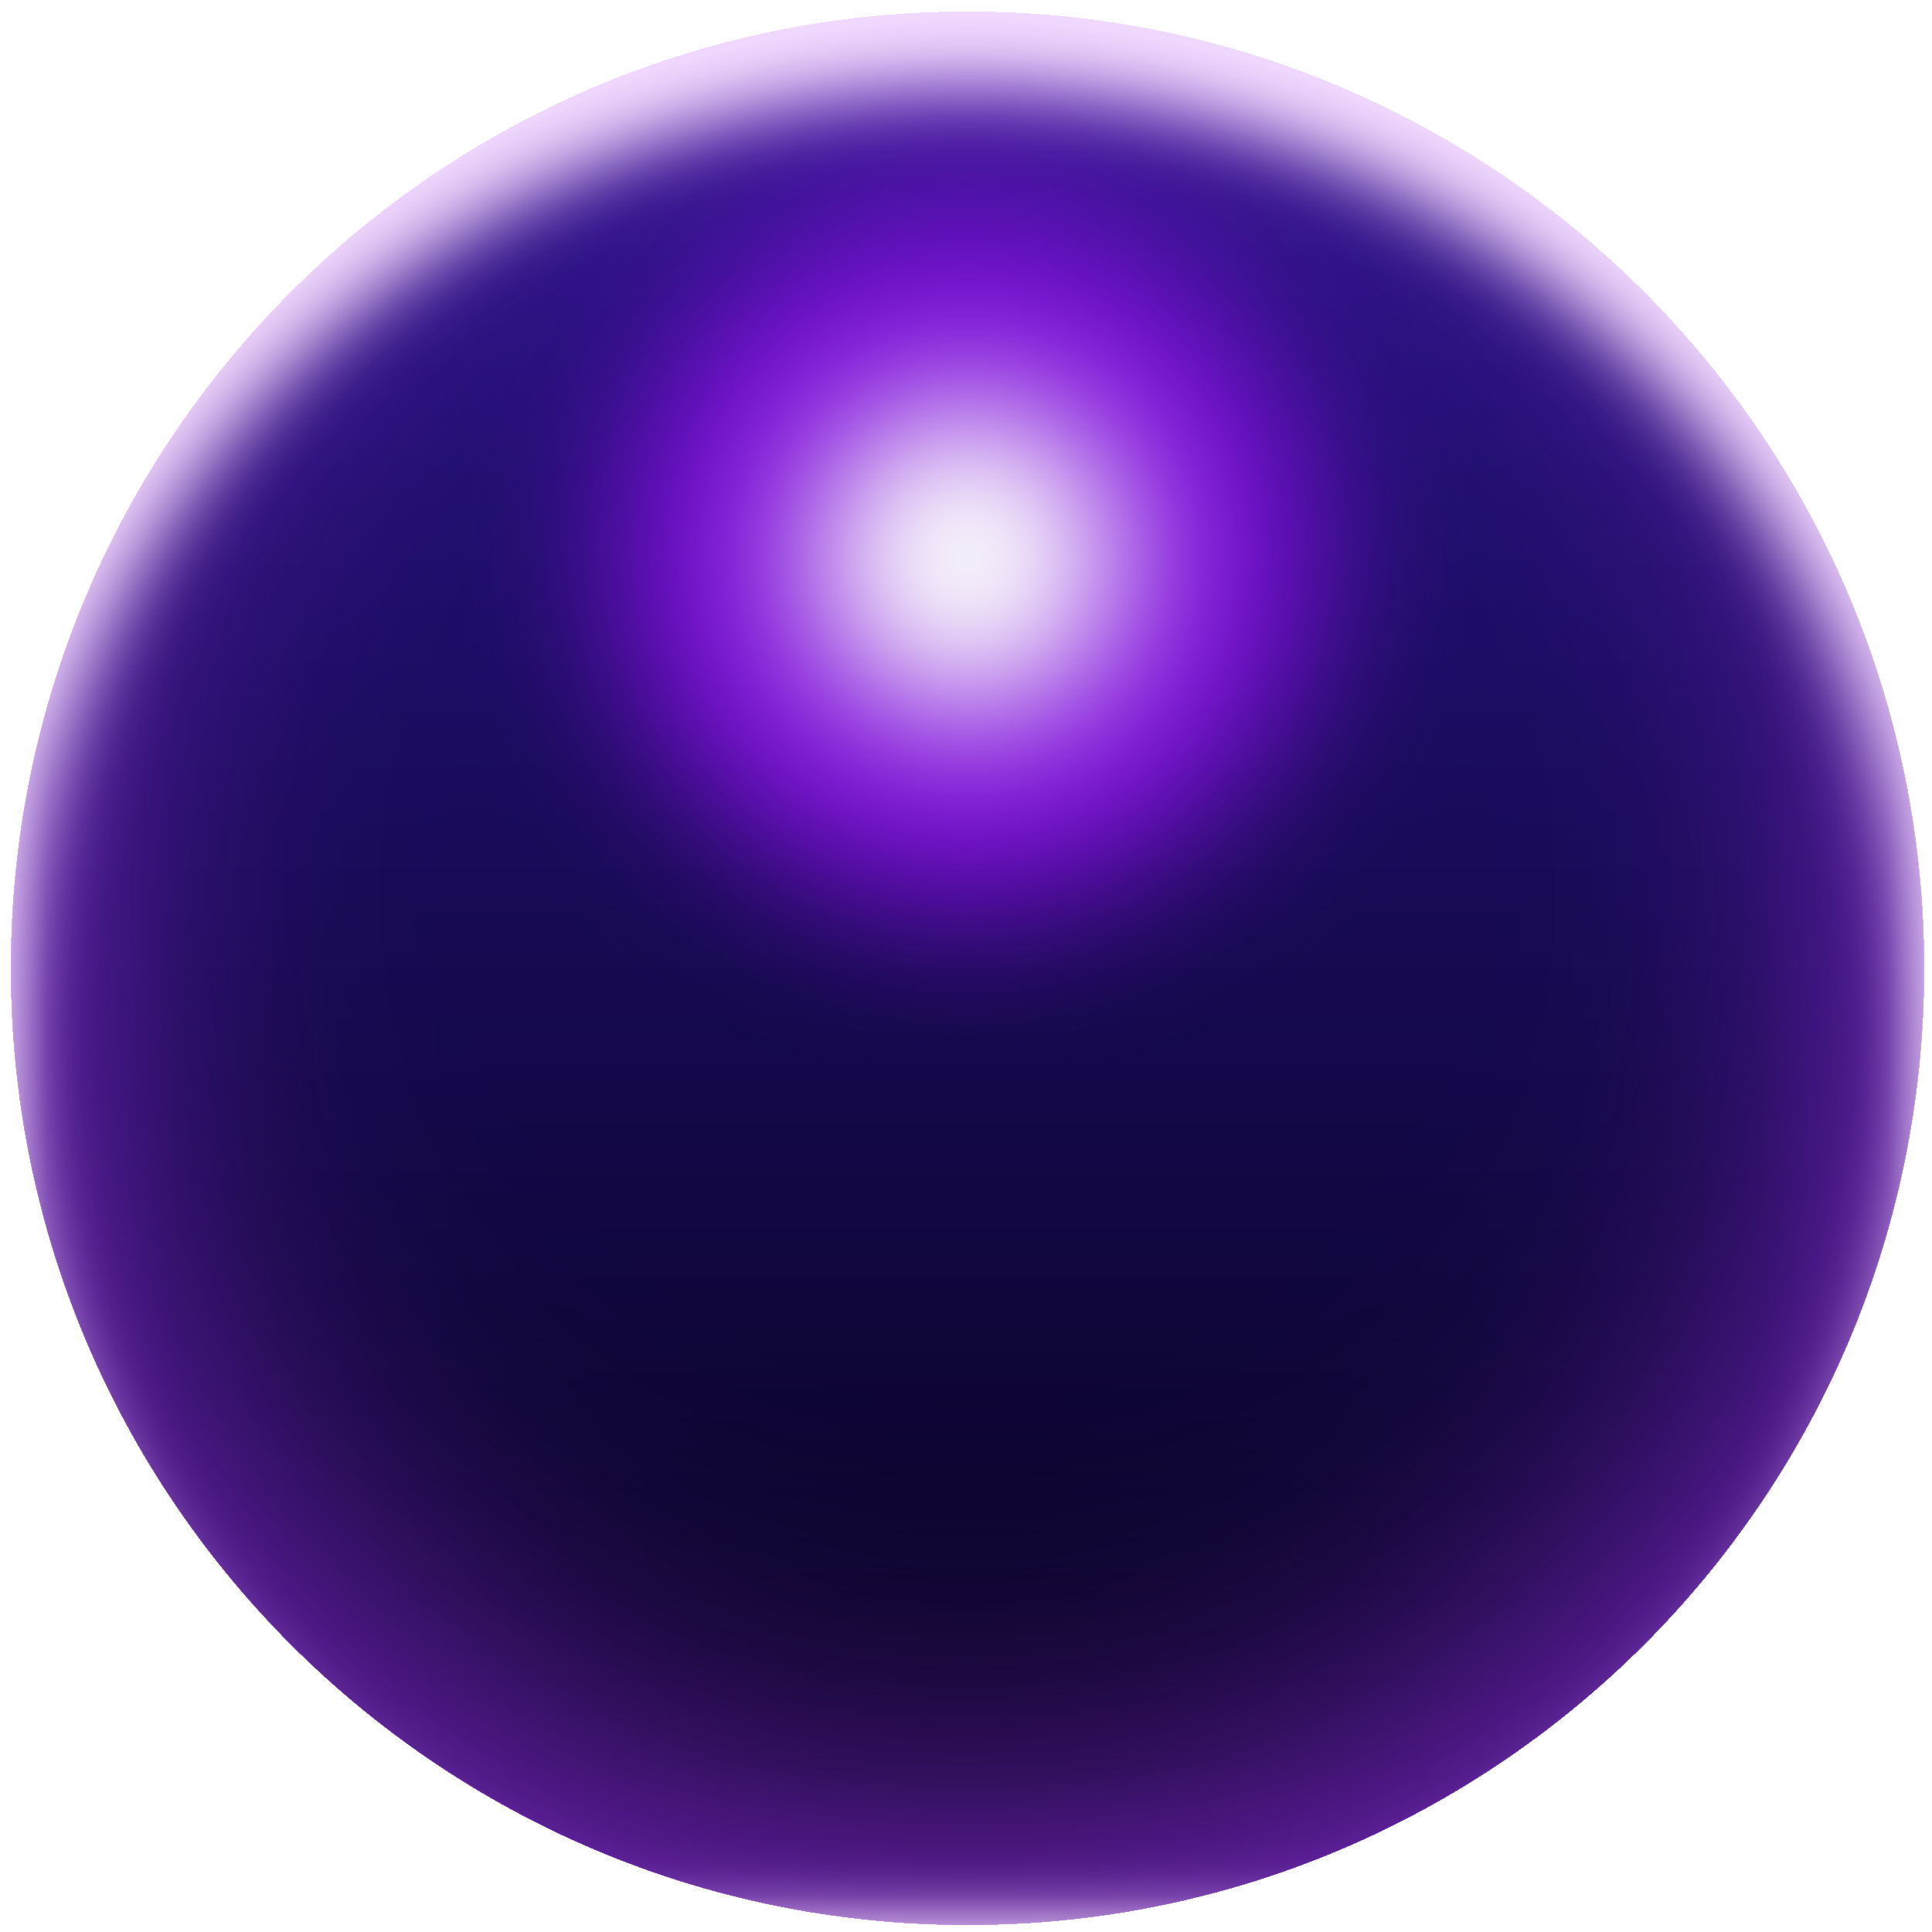
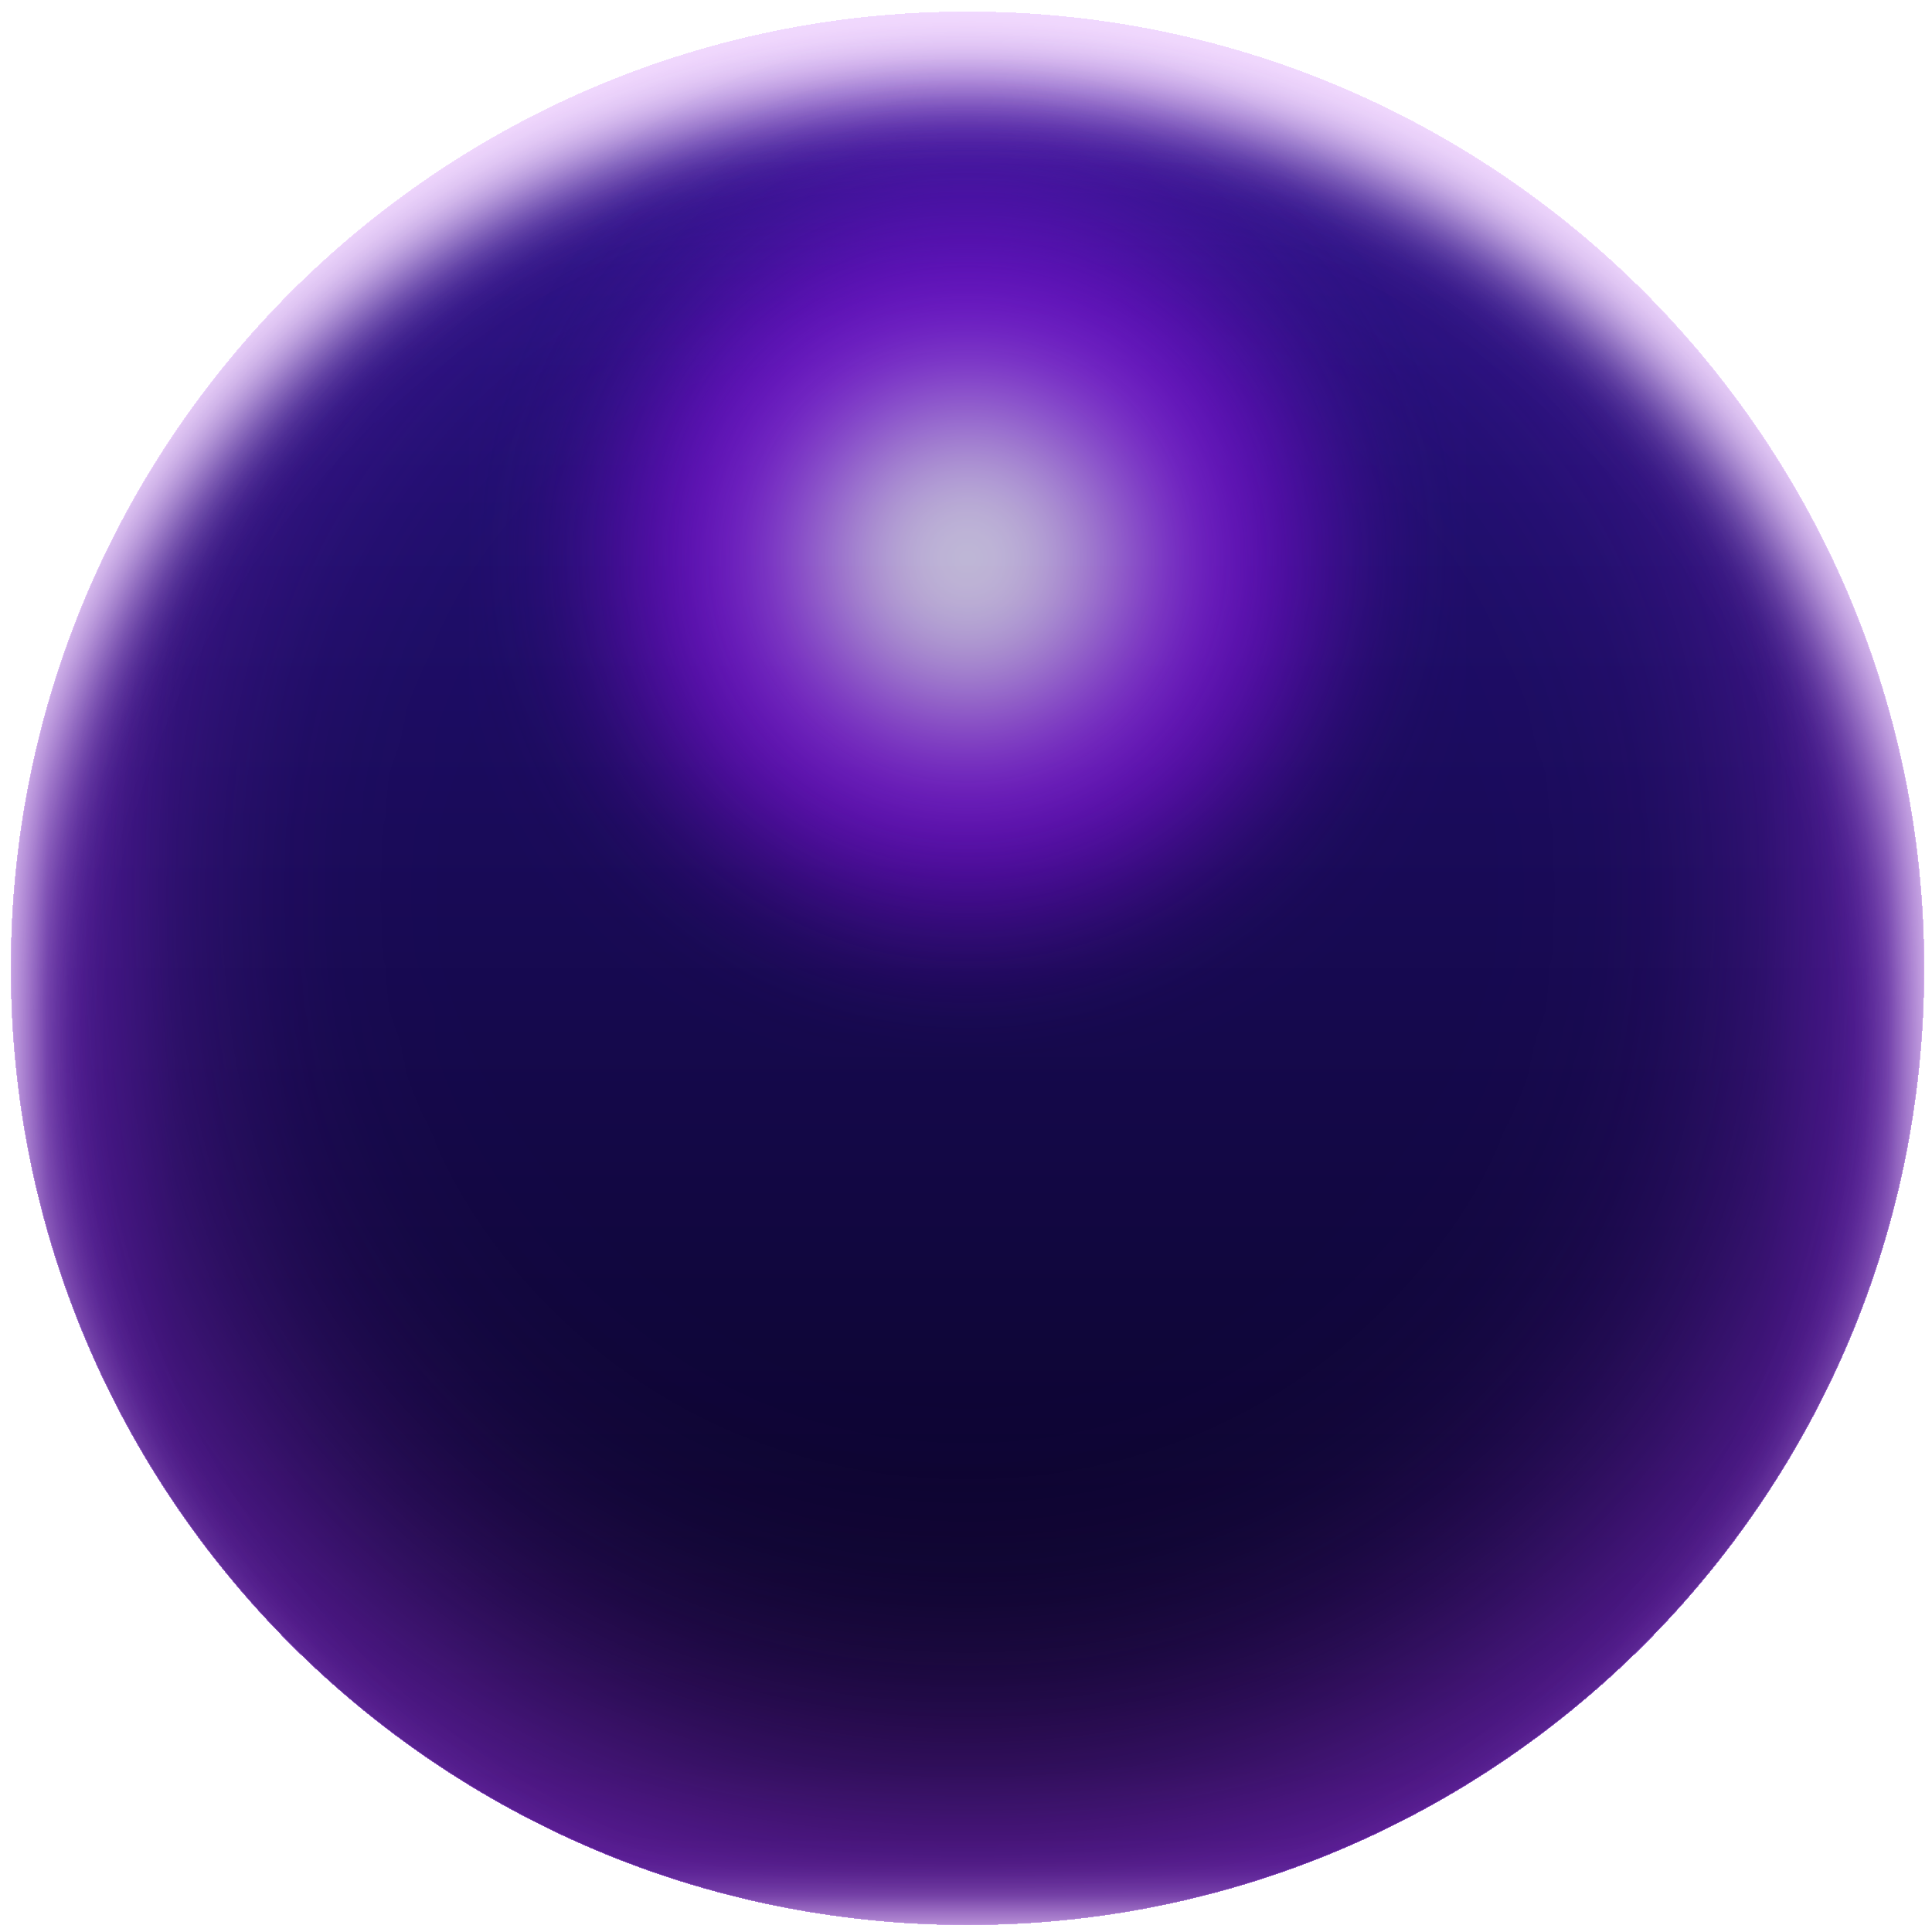
<svg xmlns="http://www.w3.org/2000/svg" width="101" height="101" viewBox="0 0 101 101" fill="none">
  <g filter="url(#filter0_ii_210_101)">
    <circle cx="50.58" cy="50.623" r="50" fill="url(#paint0_linear_210_101)" />
  </g>
-   <g filter="url(#filter1_f_210_101)">
+   <g opacity="0.75" filter="url(#filter1_f_210_101)">
    <circle cx="50.58" cy="29.187" r="8.255" fill="#FCFEFC" />
    <circle cx="50.58" cy="29.187" r="13.255" stroke="#800FDC" stroke-width="10" />
  </g>
  <defs>
    <filter id="filter0_ii_210_101" x="0.58" y="-3.377" width="100" height="108" filterUnits="userSpaceOnUse" color-interpolation-filters="sRGB">
      <feFlood flood-opacity="0" result="BackgroundImageFix" />
      <feBlend mode="normal" in="SourceGraphic" in2="BackgroundImageFix" result="shape" />
      <feColorMatrix in="SourceAlpha" type="matrix" values="0 0 0 0 0 0 0 0 0 0 0 0 0 0 0 0 0 0 127 0" result="hardAlpha" />
      <feOffset dy="-4" />
      <feGaussianBlur stdDeviation="9.2" />
      <feComposite in2="hardAlpha" operator="arithmetic" k2="-1" k3="1" />
      <feColorMatrix type="matrix" values="0 0 0 0 0.467 0 0 0 0 0.146 0 0 0 0 0.76 0 0 0 1 0" />
      <feBlend mode="normal" in2="shape" result="effect1_innerShadow_210_101" />
      <feColorMatrix in="SourceAlpha" type="matrix" values="0 0 0 0 0 0 0 0 0 0 0 0 0 0 0 0 0 0 127 0" result="hardAlpha" />
      <feOffset dy="4" />
      <feGaussianBlur stdDeviation="2" />
      <feComposite in2="hardAlpha" operator="arithmetic" k2="-1" k3="1" />
      <feColorMatrix type="matrix" values="0 0 0 0 0.954 0 0 0 0 0.861 0 0 0 0 1 0 0 0 1 0" />
      <feBlend mode="normal" in2="effect1_innerShadow_210_101" result="effect2_innerShadow_210_101" />
    </filter>
    <filter id="filter1_f_210_101" x="24.525" y="3.132" width="52.109" height="52.109" filterUnits="userSpaceOnUse" color-interpolation-filters="sRGB">
      <feFlood flood-opacity="0" result="BackgroundImageFix" />
      <feBlend mode="normal" in="SourceGraphic" in2="BackgroundImageFix" result="shape" />
      <feGaussianBlur stdDeviation="3.9" result="effect1_foregroundBlur_210_101" />
    </filter>
    <linearGradient id="paint0_linear_210_101" x1="50.58" y1="0.623" x2="50.58" y2="100.623" gradientUnits="userSpaceOnUse">
      <stop stop-color="#29138C" />
      <stop offset="1" stop-color="#040015" />
    </linearGradient>
  </defs>
</svg>
